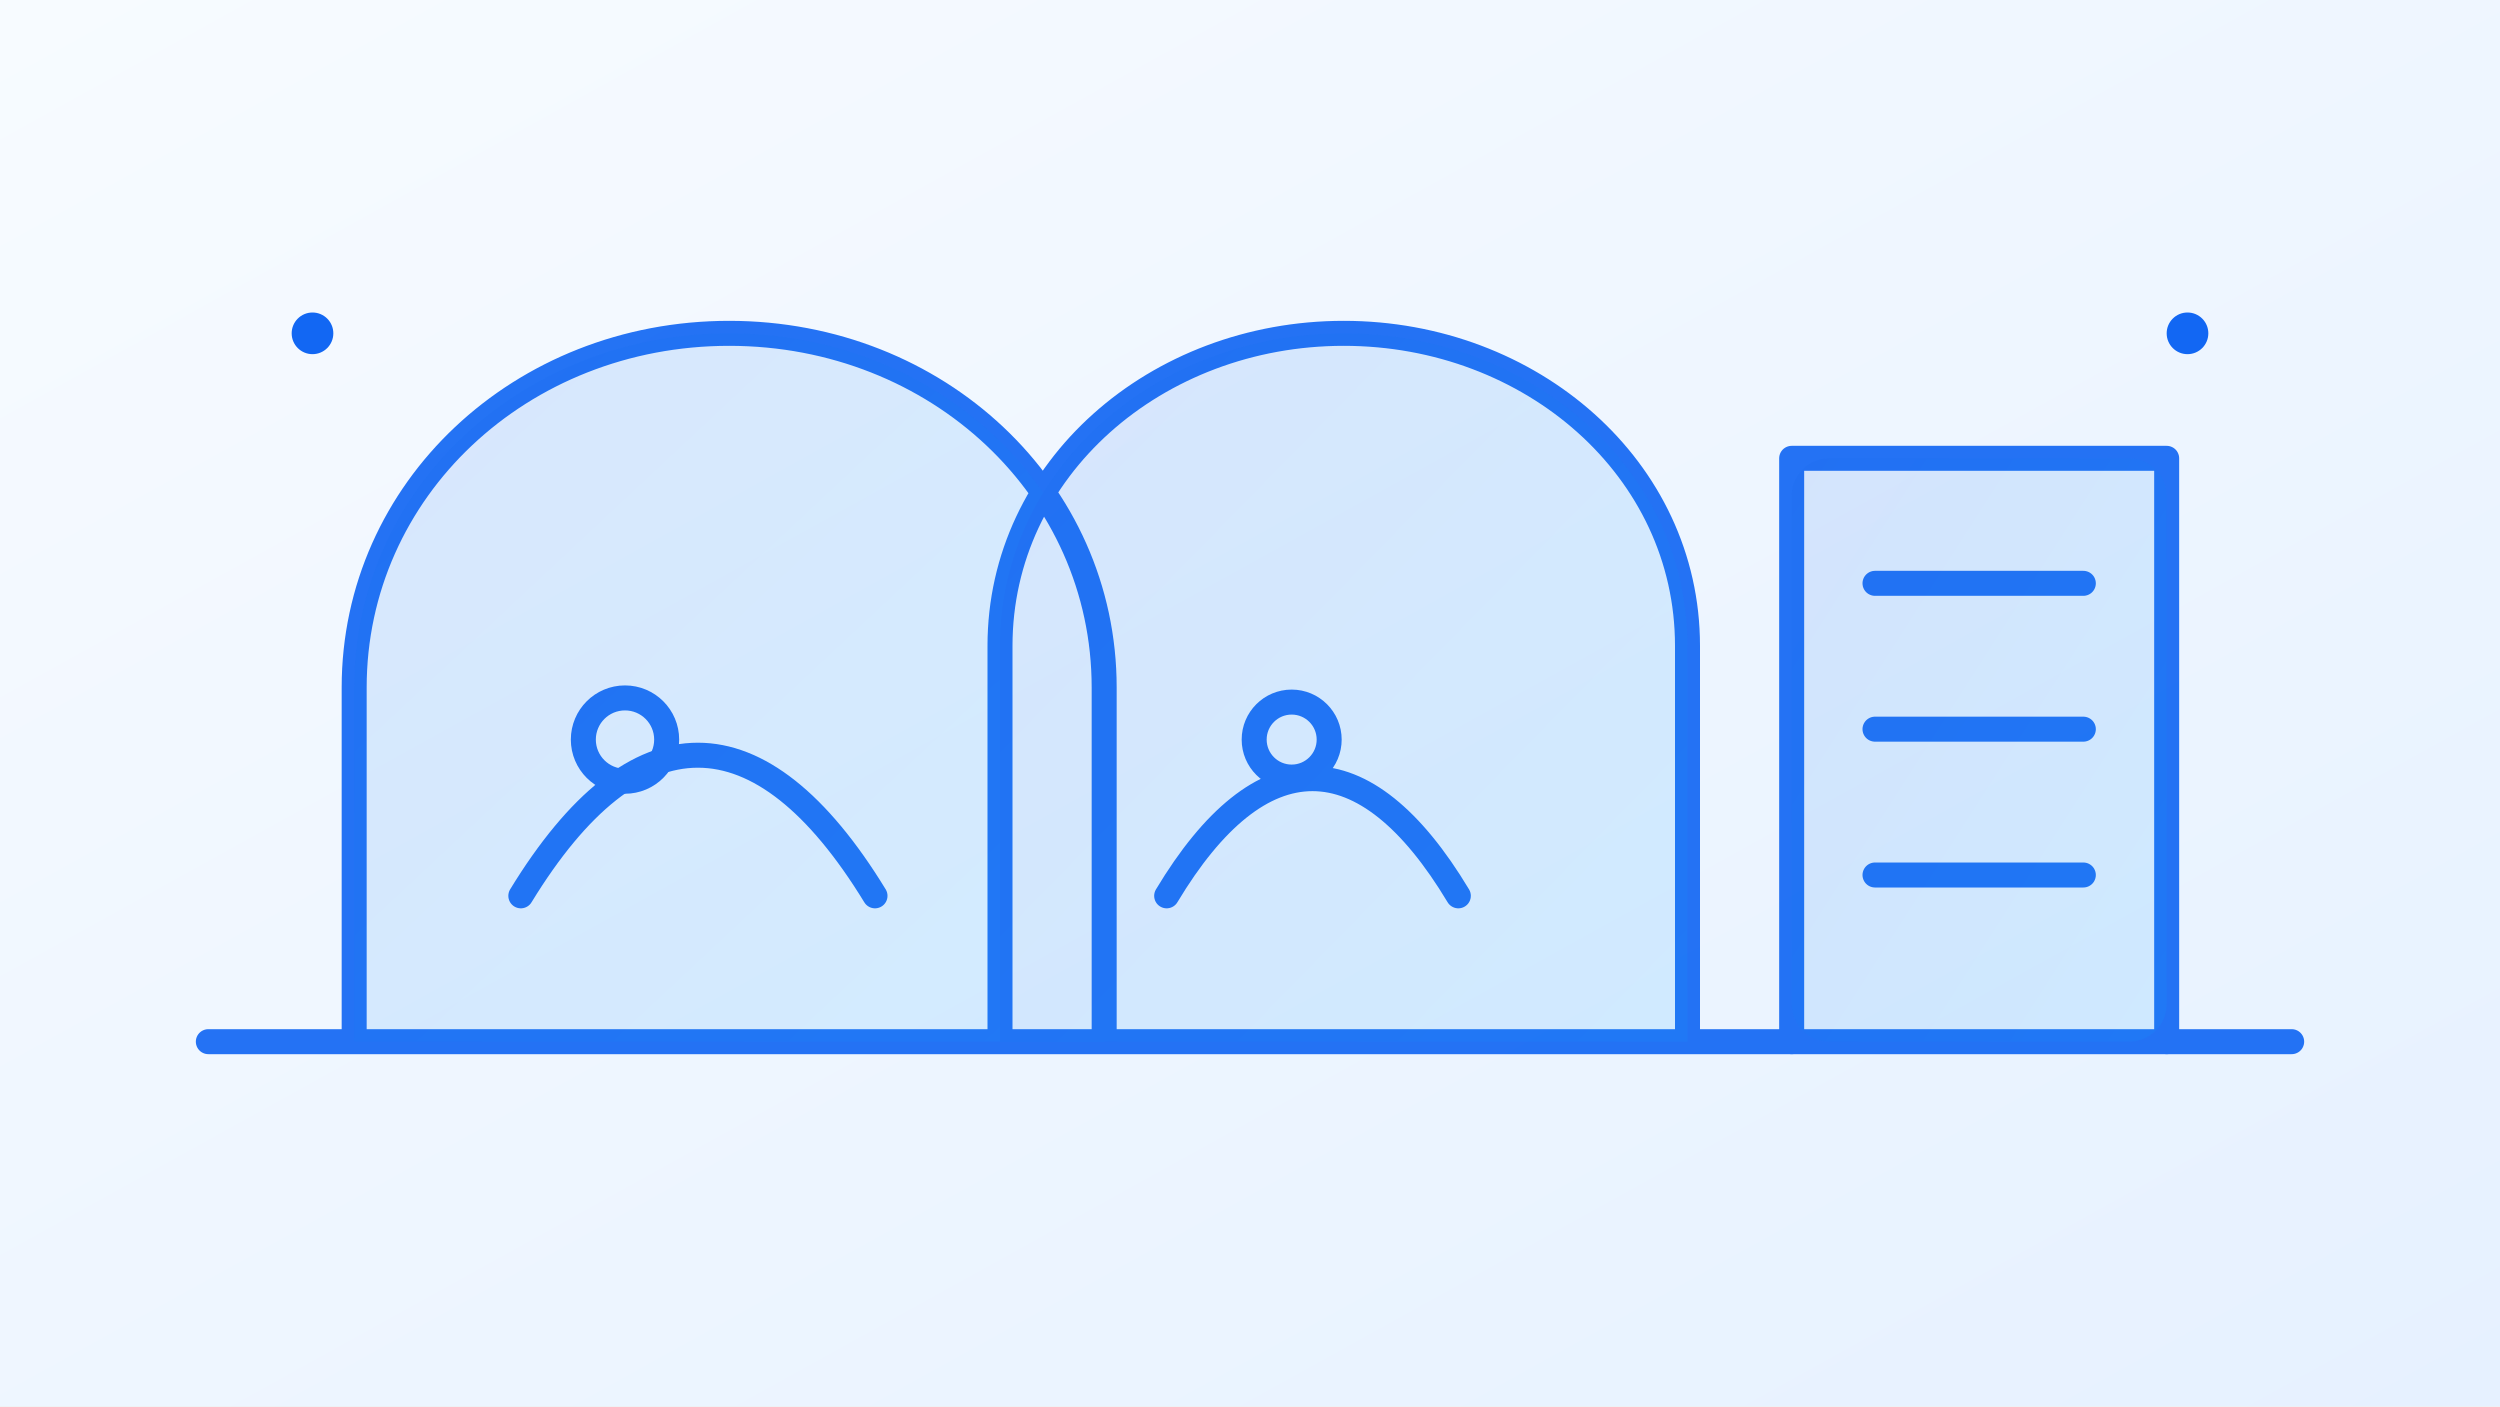
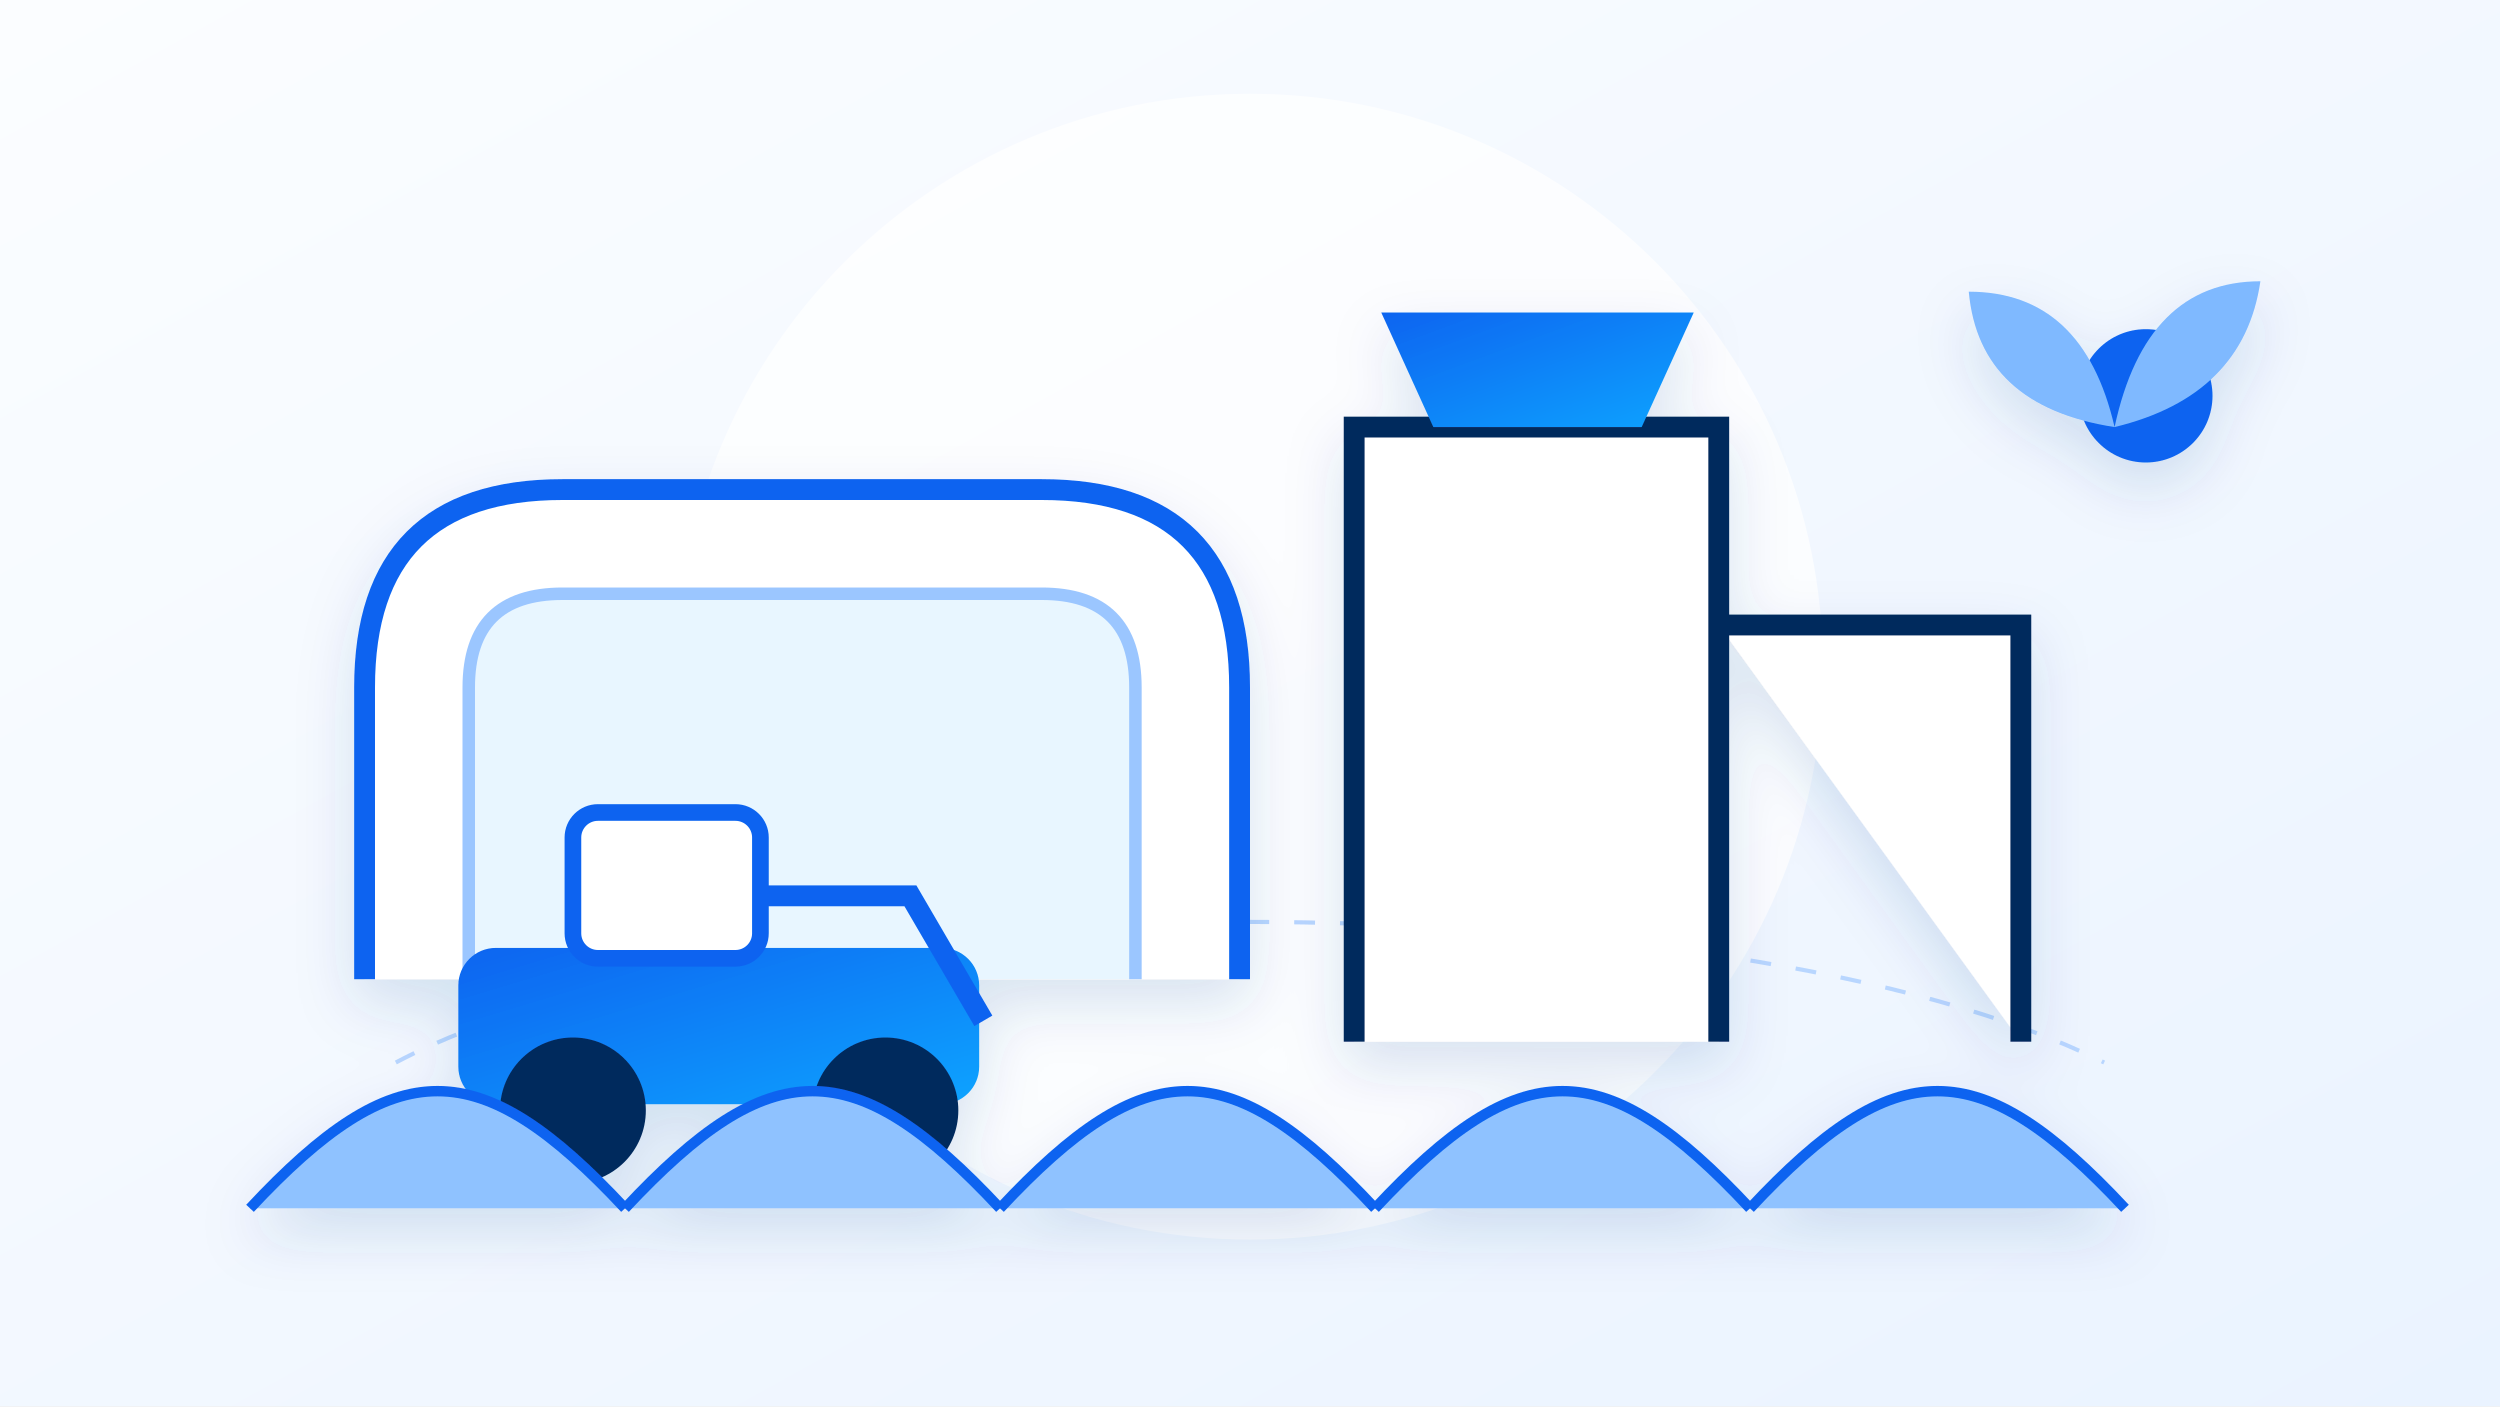
- <svg xmlns="http://www.w3.org/2000/svg" viewBox="0 0 1200 675" role="img">
+ <svg xmlns="http://www.w3.org/2000/svg" viewBox="0 0 1200 675" role="img" aria-label="АПК и пищевая промышленность">
  <defs>
-     <linearGradient id="g" x1="0" y1="0" x2="1" y2="1">
-       <stop stop-color="#f7fbff" />
-       <stop offset="1" stop-color="#e6f1ff" />
+     <linearGradient id="bg" x1="0" y1="0" x2="1" y2="1">
+       <stop stop-color="#fbfdff" />
+       <stop offset="1" stop-color="#eaf3ff" />
    </linearGradient>
-     <linearGradient id="b" x1="0" y1="0" x2="1" y2="1">
-       <stop stop-color="#0d5ee8" />
+     <linearGradient id="blue" x1="0" y1="0" x2="1" y2="1">
+       <stop stop-color="#0a64f0" />
      <stop offset="1" stop-color="#0aa3ff" />
    </linearGradient>
+     <filter id="sh" x="-20%" y="-20%" width="140%" height="140%">
+       <feDropShadow dx="0" dy="12" stdDeviation="14" flood-color="#0b3d91" flood-opacity=".14" />
+     </filter>
  </defs>
-   <rect width="1200" height="675" fill="url(#g)" />
-   <g fill="none" stroke="#1267f3" stroke-width="12" stroke-linecap="round" stroke-linejoin="round" opacity=".92">
-     <path d="M100 500h1000M170 500V330c0-95 80-170 180-170s180 75 180 170v170M480 500V310c0-85 75-150 165-150s165 65 165 150v190" />
-     <path d="M860 500V220h180v280M900 280h100M900 350h100M900 420h100" />
-     <path d="M250 430c55-90 115-90 170 0M560 430c45-75 95-75 140 0" />
-     <circle cx="300" cy="355" r="20" />
-     <circle cx="620" cy="355" r="18" />
-   </g>
-   <g fill="url(#b)" opacity=".12">
-     <path d="M170 500V330c0-95 80-170 180-170s180 75 180 170v170Z" />
-     <path d="M480 500V310c0-85 75-150 165-150s165 65 165 150v190Z" />
-     <rect x="860" y="220" width="180" height="280" rx="18" />
-   </g>
-   <g fill="#1267f3">
-     <circle cx="150" cy="160" r="10" />
-     <circle cx="1050" cy="160" r="10" />
+   <rect width="1200" height="675" fill="url(#bg)" />
+   <circle cx="600" cy="320" r="275" fill="#fff" opacity=".72" />
+   <path d="M190 510 C360 420 830 420 1010 510" fill="none" stroke="#b8d6ff" stroke-width="2" stroke-dasharray="10 12" />
+   <g filter="url(#sh)">
+     <path d="M175 470V330Q175 235 270 235h230q95 0 95 95v140" fill="#fff" stroke="#0a64f0" stroke-width="10" />
+     <path d="M225 470V330Q225 285 270 285h230q45 0 45 45v140" fill="#e8f6ff" stroke="#9bc6ff" stroke-width="6" />
+     <path d="M650 500V205h175v295M825 300h145v200" fill="#fff" stroke="#06295d" stroke-width="10" />
+     <path d="M688 205h100l25-55h-150z" fill="url(#blue)" />
+     <g transform="translate(220 455)">
+       <rect x="0" y="0" width="250" height="75" rx="18" fill="url(#blue)" />
+       <circle cx="55" cy="78" r="35" fill="#06295d" />
+       <circle cx="205" cy="78" r="35" fill="#06295d" />
+       <rect x="55" y="-65" width="90" height="70" rx="12" fill="#fff" stroke="#0a64f0" stroke-width="8" />
+       <path d="M145-25h72l35 60" fill="none" stroke="#0a64f0" stroke-width="10" />
+     </g>
+     <g stroke="#0a64f0" stroke-width="5" fill="#8fc2ff">
+       <path d="M120 580c70-75 110-75 180 0M300 580c70-75 110-75 180 0M480 580c70-75 110-75 180 0M660 580c70-75 110-75 180 0M840 580c70-75 110-75 180 0" />
+     </g>
+     <g fill="#0a64f0">
+       <circle cx="1030" cy="190" r="32" />
+       <path d="M1015 205q15-70 70-70-8 55-70 70M1015 205q-65-10-70-65 55 0 70 65" fill="#7fb9ff" />
+     </g>
  </g>
</svg>
